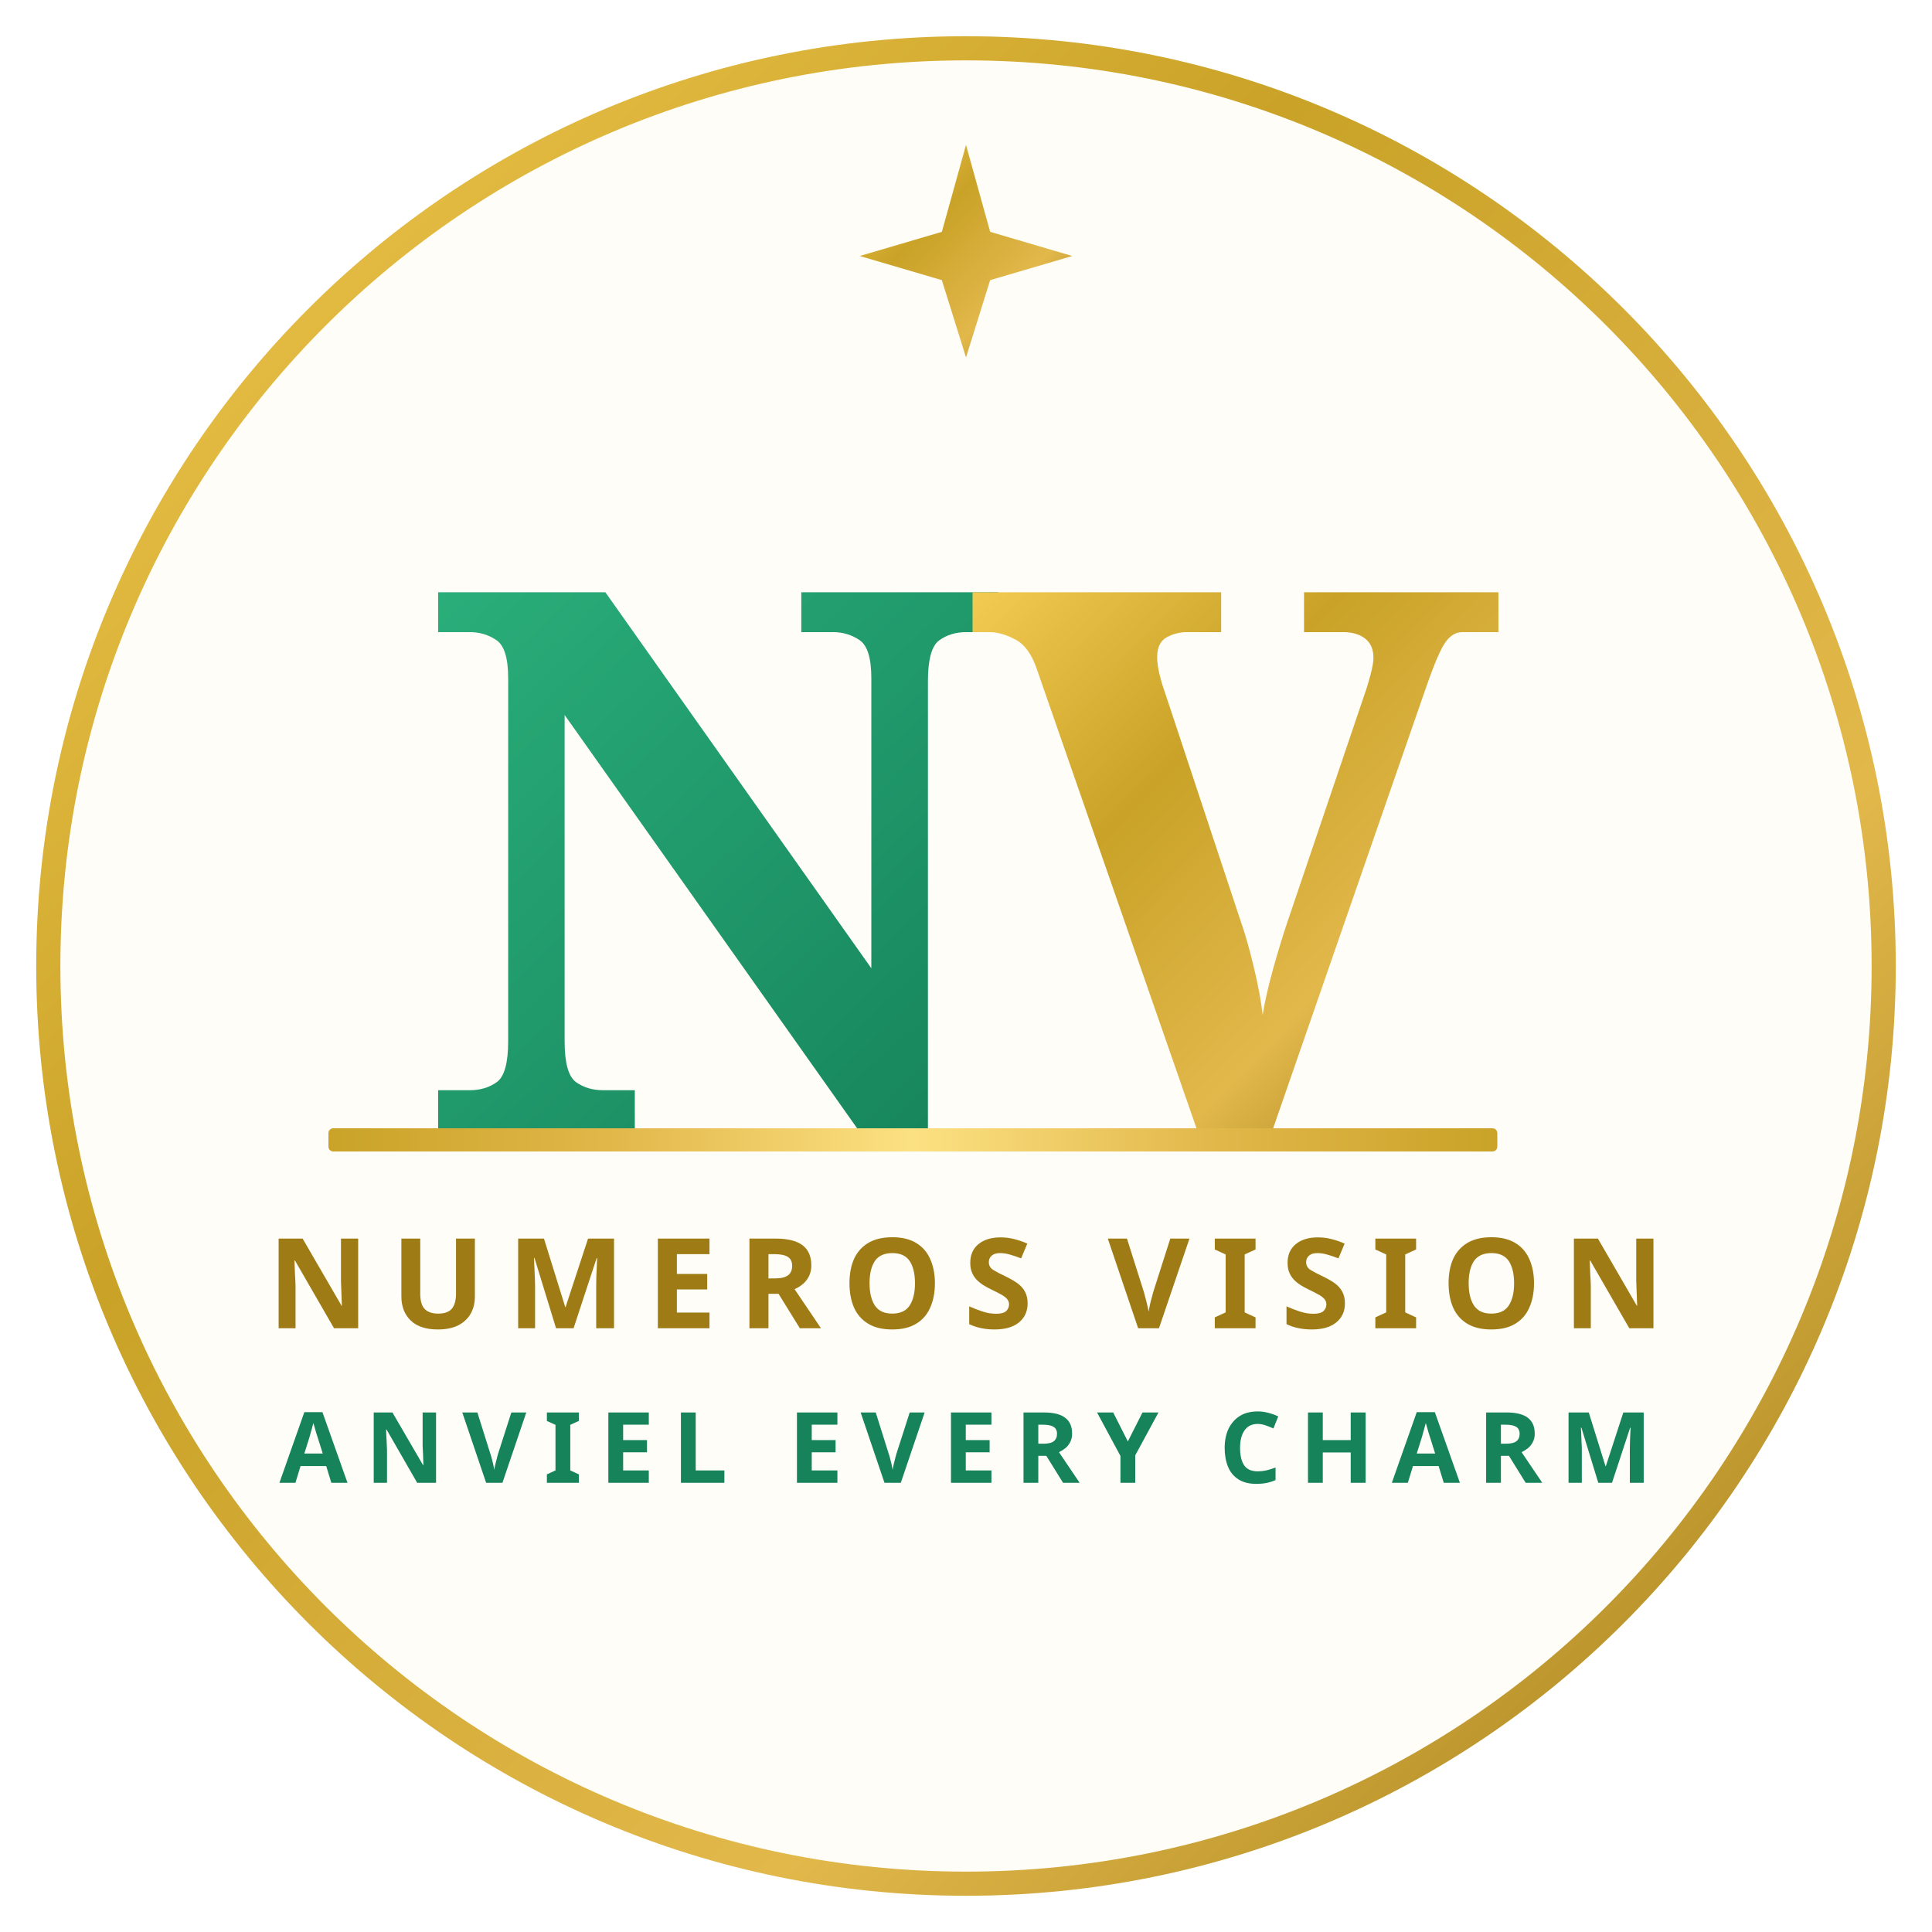
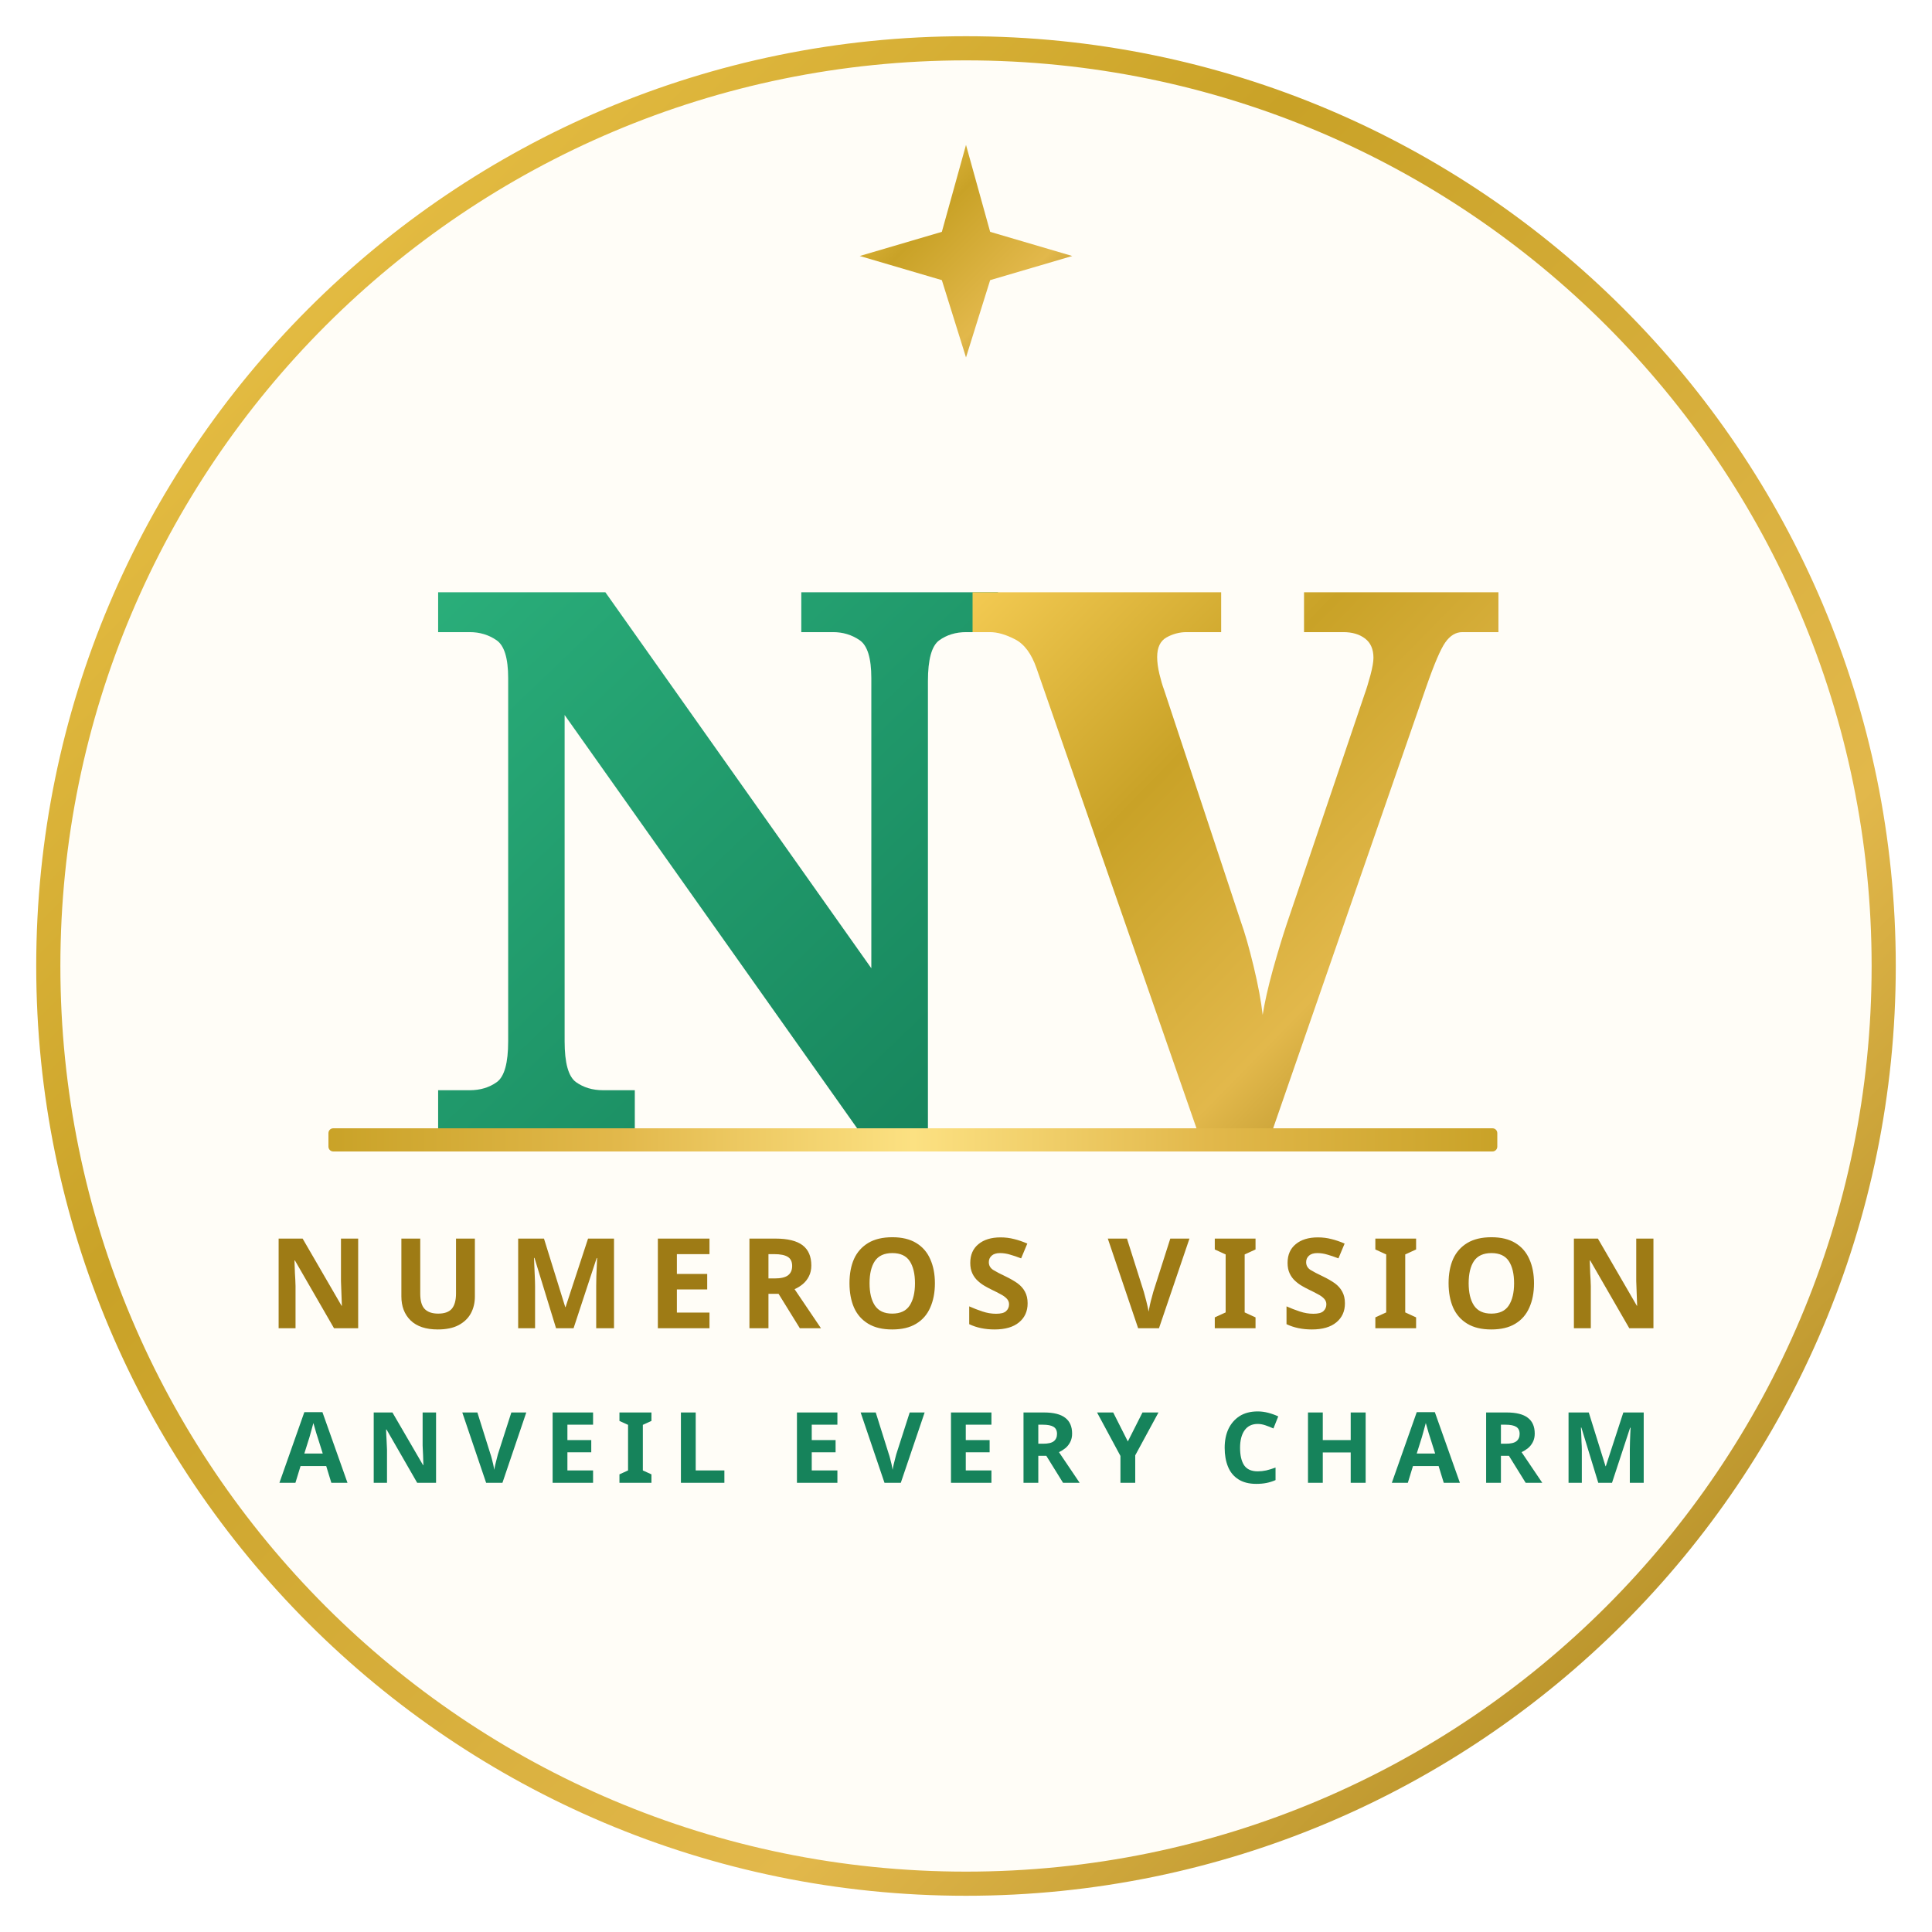
<svg xmlns="http://www.w3.org/2000/svg" viewBox="0 0 200 200" width="200" height="200" fill="none" shape-rendering="geometricPrecision" text-rendering="geometricPrecision">
  <defs>
    <linearGradient id="goldGradMark" x1="0%" y1="0%" x2="100%" y2="100%">
      <stop offset="0%" stop-color="#F3CA52" />
      <stop offset="35%" stop-color="#C9A227" />
      <stop offset="70%" stop-color="#E2B84B" />
      <stop offset="100%" stop-color="#9E7B15" />
    </linearGradient>
    <linearGradient id="emeraldGrad" x1="0%" y1="0%" x2="100%" y2="100%">
      <stop offset="0%" stop-color="#2AAE7A" />
      <stop offset="100%" stop-color="#16835B" />
    </linearGradient>
    <linearGradient id="sunYellowLine" x1="0%" y1="0%" x2="100%" y2="0%">
      <stop offset="0%" stop-color="#C9A227" />
      <stop offset="25%" stop-color="#E2B84B" />
      <stop offset="50%" stop-color="#FCE182" />
      <stop offset="75%" stop-color="#E2B84B" />
      <stop offset="100%" stop-color="#C9A227" />
    </linearGradient>
  </defs>
  <circle cx="100" cy="100" r="95" fill="#FFFDF7" stroke="url(#goldGradMark)" stroke-width="2.5" />
  <path d="M100 15 L102.5 24 L111 26.5 L102.5 29 L100 37 L97.5 29 L89 26.5 L97.5 24 Z" fill="url(#goldGradMark)" />
  <text x="73.9" y="117" font-family="'Cormorant Garamond', Georgia, serif" font-size="78" font-weight="700" fill="url(#emeraldGrad)" text-anchor="middle">N</text>
  <text x="127.9" y="117" font-family="'Cormorant Garamond', Georgia, serif" font-size="78" font-weight="700" fill="url(#goldGradMark)" text-anchor="middle">V</text>
  <rect x="34" y="116.8" width="121" height="2.4" rx="0.5" fill="url(#sunYellowLine)" />
  <text x="100" y="137.5" font-family="'Cinzel', 'Segoe UI', system-ui, -apple-system, sans-serif" font-size="13" font-weight="800" fill="#9E7B15" text-anchor="middle" letter-spacing="2.2" text-rendering="geometricPrecision">NUMEROS VISION</text>
-   <text x="100" y="153.5" font-family="'Cinzel', 'Segoe UI', system-ui, -apple-system, sans-serif" font-size="10.2" font-weight="800" fill="#16835B" text-anchor="middle" letter-spacing="1.8" text-rendering="geometricPrecision">ANVIEL EVERY CHARM</text>
+   <text x="100" y="153.5" font-family="'Cinzel', 'Segoe UI', system-ui, -apple-system, sans-serif" font-size="10.2" font-weight="800" fill="#16835B" text-anchor="middle" letter-spacing="1.8" text-rendering="geometricPrecision">ANVEIL EVERY CHARM</text>
</svg>
